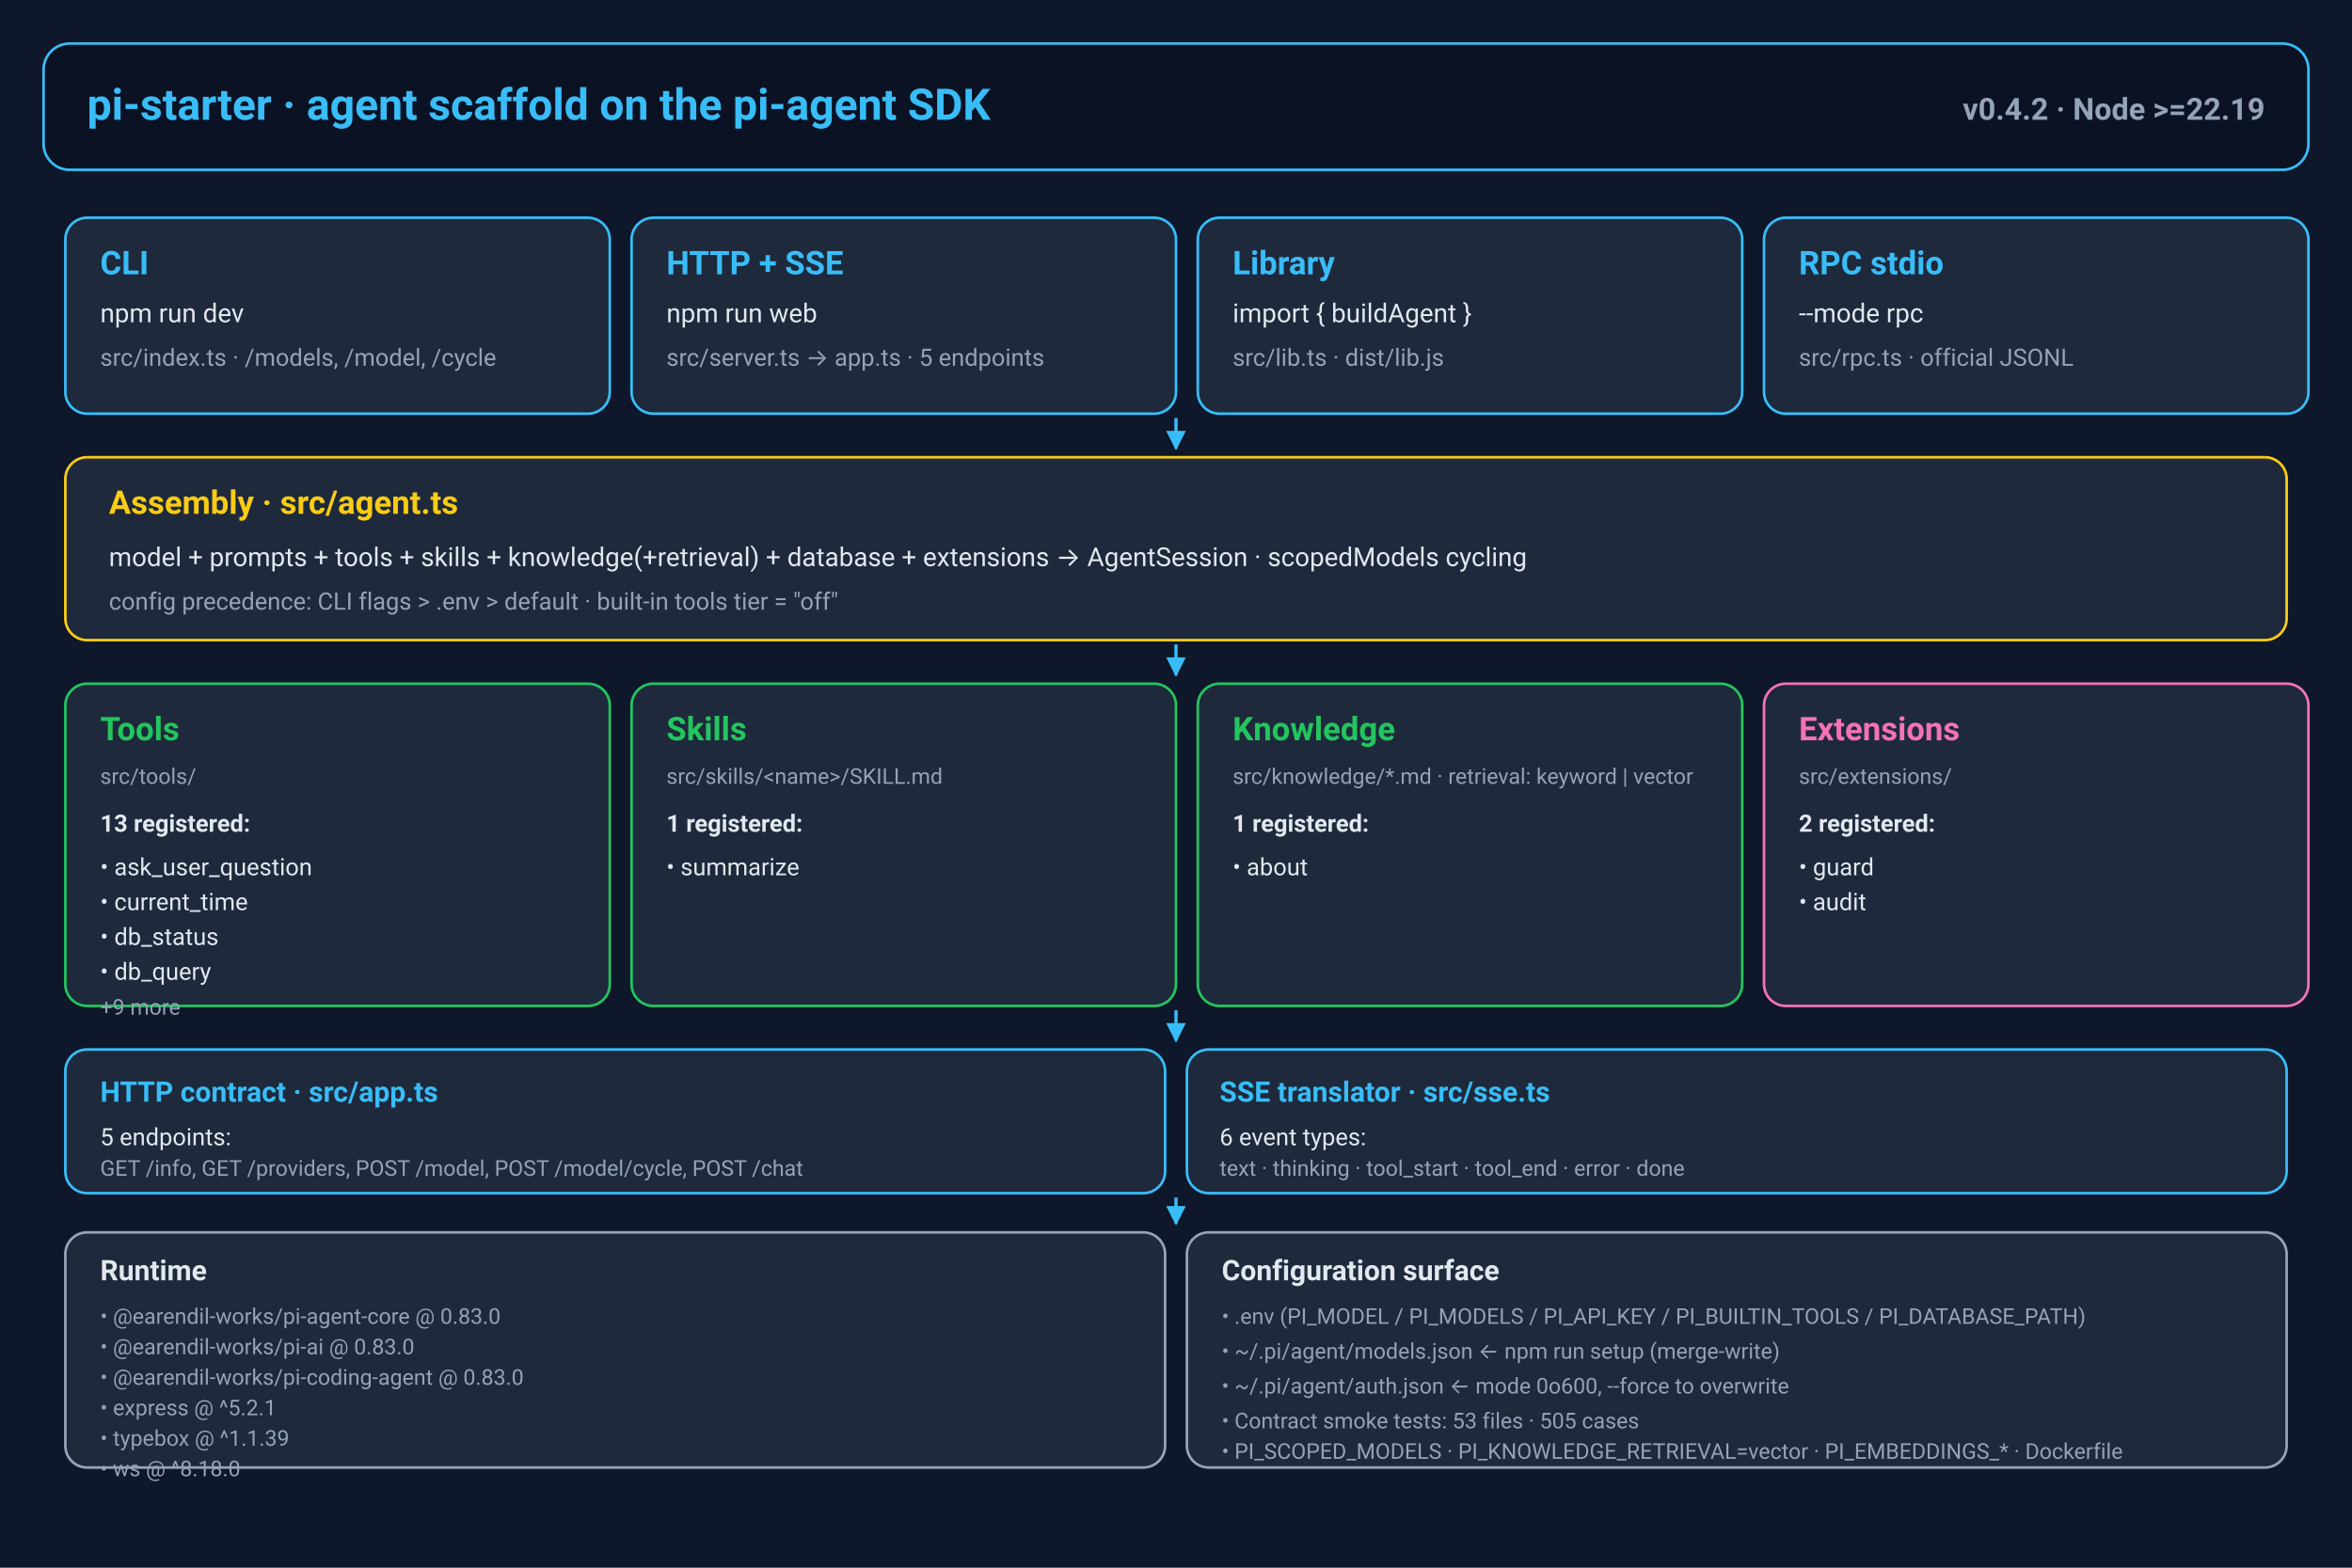
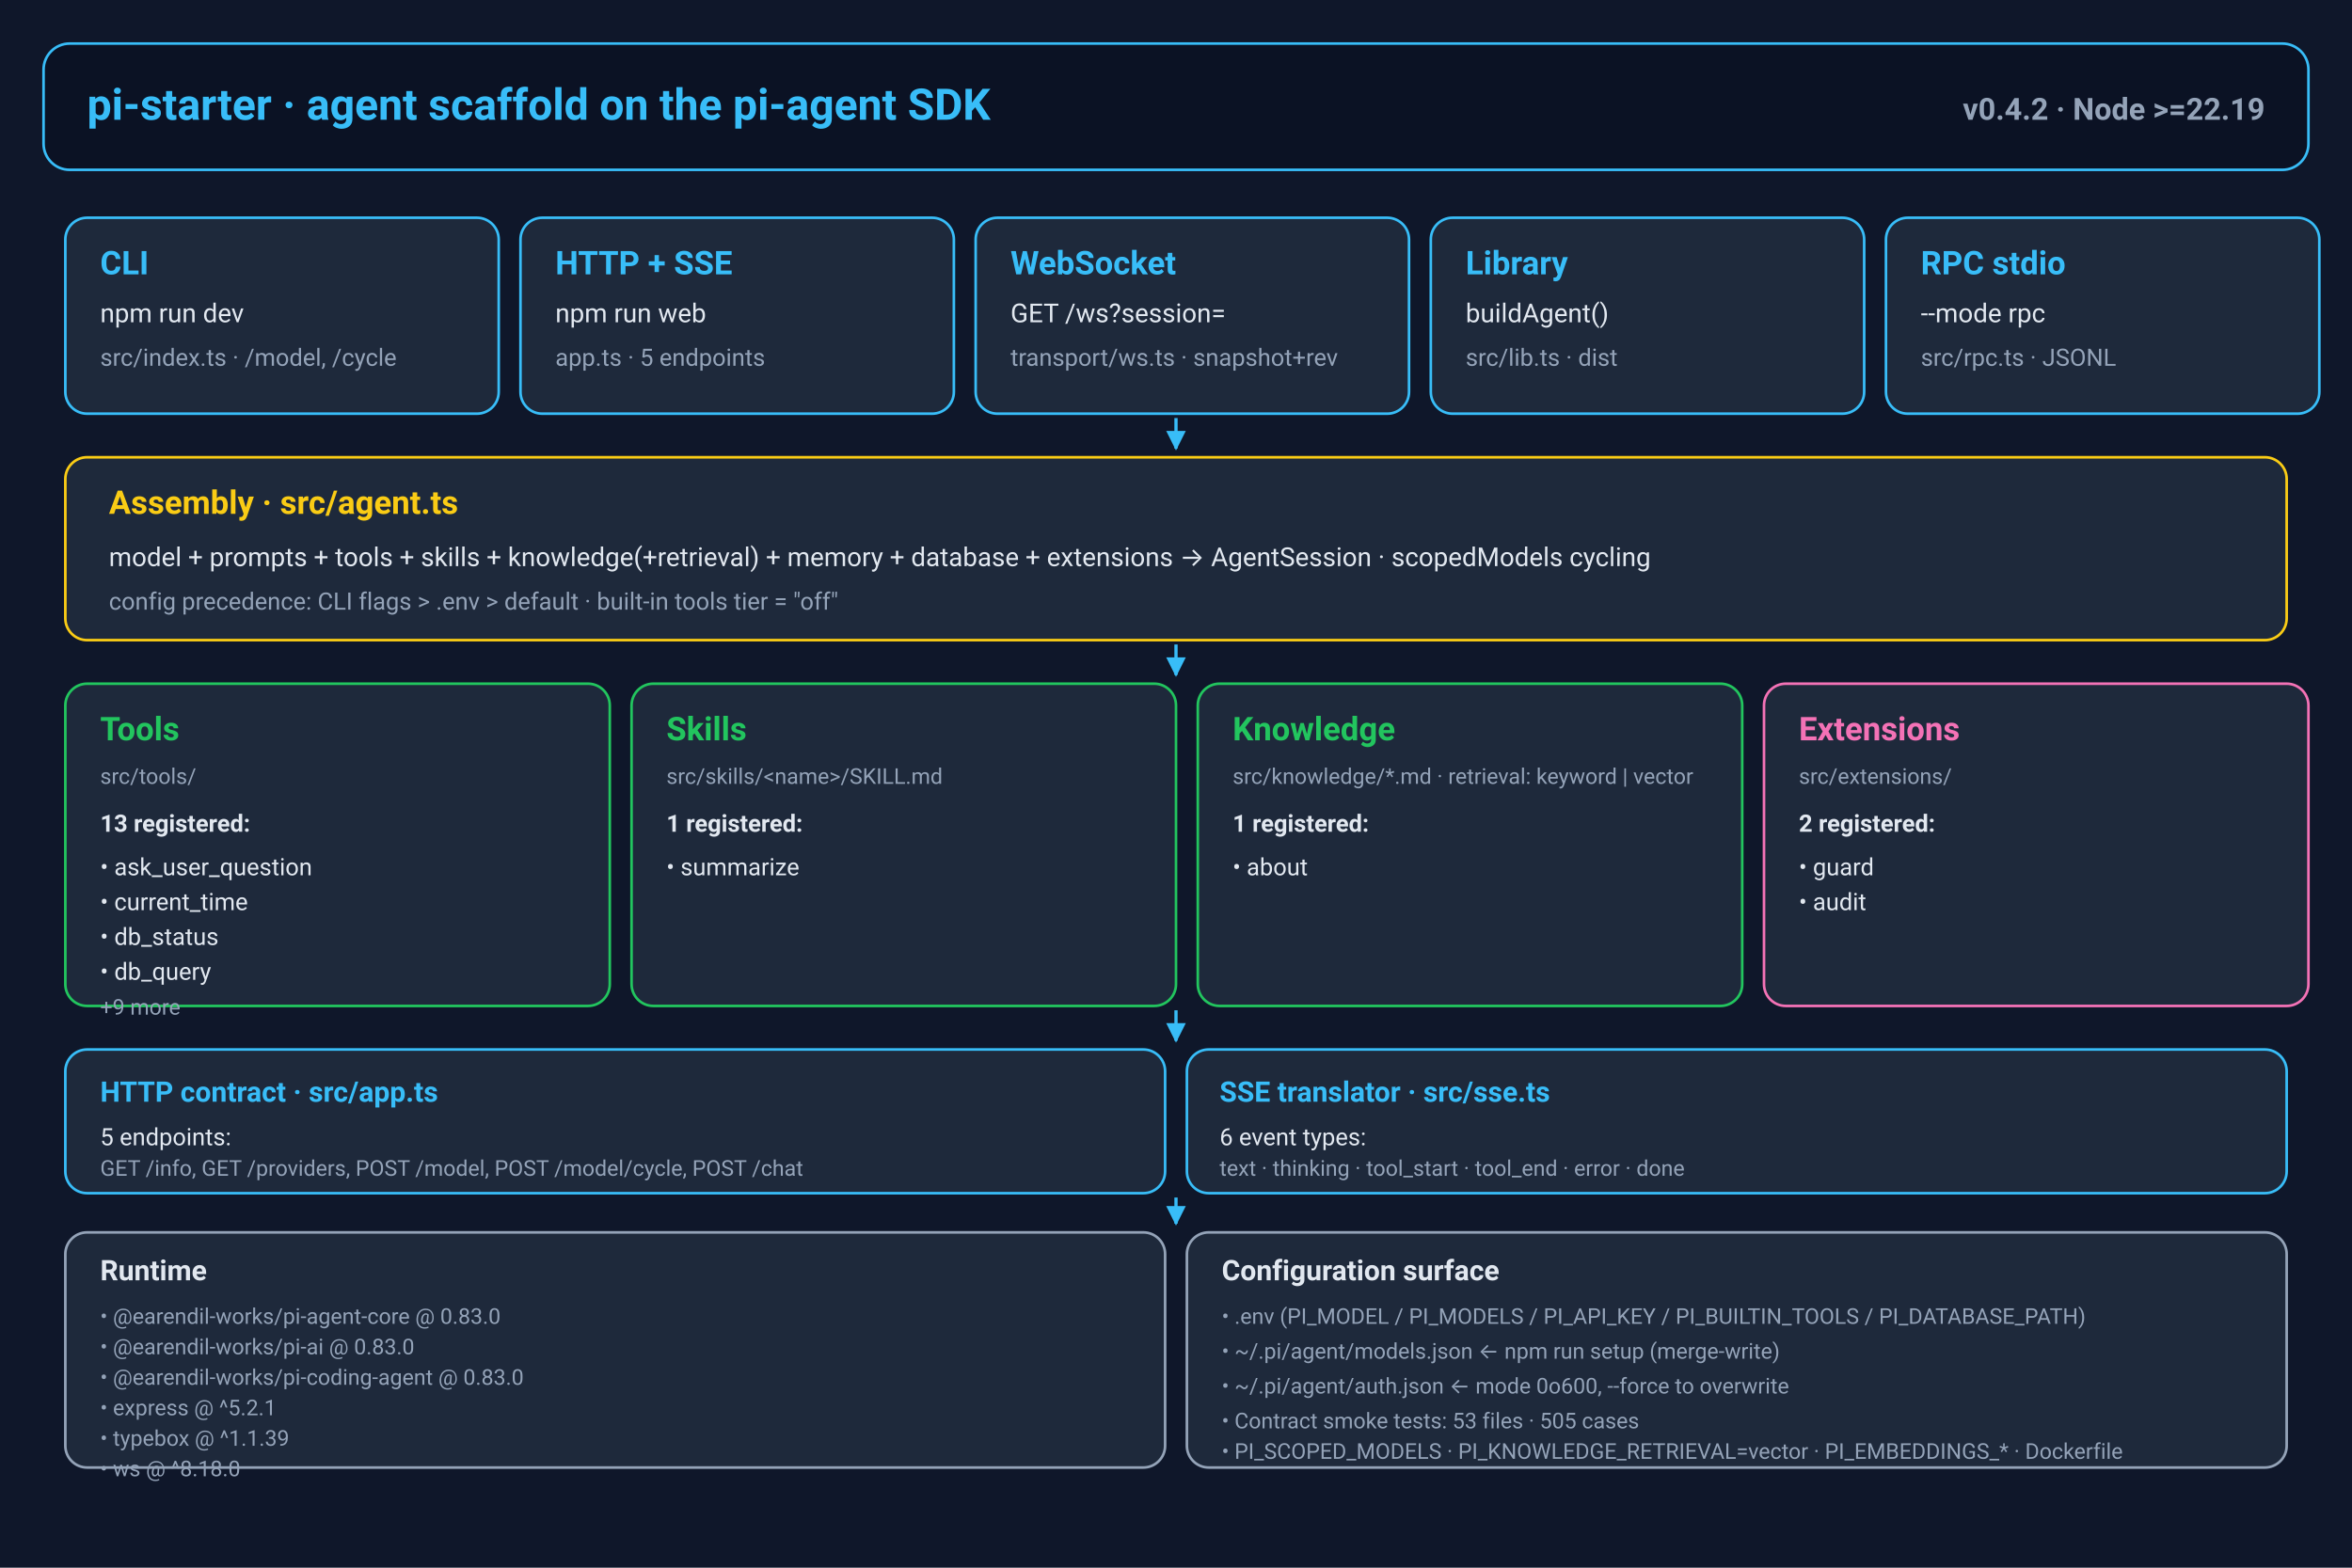
<svg xmlns="http://www.w3.org/2000/svg" viewBox="0 0 1080 720" width="1080" height="720" role="img" aria-label="pi-starter architecture">
  <style>
    svg { background: #0f172a; }
    text { paint-order: stroke fill; }
  </style>
  <defs>
    <marker id="ah" viewBox="0 0 10 10" refX="9" refY="5" markerWidth="6" markerHeight="6" orient="auto">
      <path d="M0,0 L10,5 L0,10 z" fill="#38bdf8" />
    </marker>
  </defs>
  <rect x="0" y="0" width="1080" height="720" fill="#0f172a" />
  <rect x="20" y="20" width="1040" height="58" rx="12" fill="#0b1224" stroke="#38bdf8" stroke-width="1.2" />
  <text x="40" y="55" font-family="ui-sans-serif,system-ui,-apple-system,Segoe UI,Roboto,sans-serif" font-size="20" font-weight="700" fill="#38bdf8" text-anchor="start">pi-starter · agent scaffold on the pi-agent SDK</text>
  <text x="1040" y="55" font-family="ui-sans-serif,system-ui,-apple-system,Segoe UI,Roboto,sans-serif" font-size="14" font-weight="600" fill="#94a3b8" text-anchor="end">v0.4.2 · Node &gt;=22.19</text>
-   <rect x="30" y="100" width="250" height="90" rx="10" fill="#1e293b" stroke="#38bdf8" stroke-width="1.2" />
+   <rect x="30" y="100" width="199" height="90" rx="10" fill="#1e293b" stroke="#38bdf8" stroke-width="1.2" />
  <text x="46" y="126" font-family="ui-sans-serif,system-ui,-apple-system,Segoe UI,Roboto,sans-serif" font-size="15" font-weight="700" fill="#38bdf8" text-anchor="start">CLI</text>
  <text x="46" y="148" font-family="ui-sans-serif,system-ui,-apple-system,Segoe UI,Roboto,sans-serif" font-size="12" font-weight="400" fill="#e2e8f0" text-anchor="start">npm run dev</text>
-   <text x="46" y="168" font-family="ui-sans-serif,system-ui,-apple-system,Segoe UI,Roboto,sans-serif" font-size="11" font-weight="400" fill="#94a3b8" text-anchor="start">src/index.ts · /models, /model, /cycle</text>
-   <rect x="290" y="100" width="250" height="90" rx="10" fill="#1e293b" stroke="#38bdf8" stroke-width="1.2" />
-   <text x="306" y="126" font-family="ui-sans-serif,system-ui,-apple-system,Segoe UI,Roboto,sans-serif" font-size="15" font-weight="700" fill="#38bdf8" text-anchor="start">HTTP + SSE</text>
-   <text x="306" y="148" font-family="ui-sans-serif,system-ui,-apple-system,Segoe UI,Roboto,sans-serif" font-size="12" font-weight="400" fill="#e2e8f0" text-anchor="start">npm run web</text>
-   <text x="306" y="168" font-family="ui-sans-serif,system-ui,-apple-system,Segoe UI,Roboto,sans-serif" font-size="11" font-weight="400" fill="#94a3b8" text-anchor="start">src/server.ts → app.ts · 5 endpoints</text>
-   <rect x="550" y="100" width="250" height="90" rx="10" fill="#1e293b" stroke="#38bdf8" stroke-width="1.2" />
-   <text x="566" y="126" font-family="ui-sans-serif,system-ui,-apple-system,Segoe UI,Roboto,sans-serif" font-size="15" font-weight="700" fill="#38bdf8" text-anchor="start">Library</text>
-   <text x="566" y="148" font-family="ui-sans-serif,system-ui,-apple-system,Segoe UI,Roboto,sans-serif" font-size="12" font-weight="400" fill="#e2e8f0" text-anchor="start">import { buildAgent }</text>
-   <text x="566" y="168" font-family="ui-sans-serif,system-ui,-apple-system,Segoe UI,Roboto,sans-serif" font-size="11" font-weight="400" fill="#94a3b8" text-anchor="start">src/lib.ts · dist/lib.js</text>
-   <rect x="810" y="100" width="250" height="90" rx="10" fill="#1e293b" stroke="#38bdf8" stroke-width="1.2" />
-   <text x="826" y="126" font-family="ui-sans-serif,system-ui,-apple-system,Segoe UI,Roboto,sans-serif" font-size="15" font-weight="700" fill="#38bdf8" text-anchor="start">RPC stdio</text>
-   <text x="826" y="148" font-family="ui-sans-serif,system-ui,-apple-system,Segoe UI,Roboto,sans-serif" font-size="12" font-weight="400" fill="#e2e8f0" text-anchor="start">--mode rpc</text>
-   <text x="826" y="168" font-family="ui-sans-serif,system-ui,-apple-system,Segoe UI,Roboto,sans-serif" font-size="11" font-weight="400" fill="#94a3b8" text-anchor="start">src/rpc.ts · official JSONL</text>
+   <text x="46" y="168" font-family="ui-sans-serif,system-ui,-apple-system,Segoe UI,Roboto,sans-serif" font-size="11" font-weight="400" fill="#94a3b8" text-anchor="start">src/index.ts · /model, /cycle</text>
+   <rect x="239" y="100" width="199" height="90" rx="10" fill="#1e293b" stroke="#38bdf8" stroke-width="1.2" />
+   <text x="255" y="126" font-family="ui-sans-serif,system-ui,-apple-system,Segoe UI,Roboto,sans-serif" font-size="15" font-weight="700" fill="#38bdf8" text-anchor="start">HTTP + SSE</text>
+   <text x="255" y="148" font-family="ui-sans-serif,system-ui,-apple-system,Segoe UI,Roboto,sans-serif" font-size="12" font-weight="400" fill="#e2e8f0" text-anchor="start">npm run web</text>
+   <text x="255" y="168" font-family="ui-sans-serif,system-ui,-apple-system,Segoe UI,Roboto,sans-serif" font-size="11" font-weight="400" fill="#94a3b8" text-anchor="start">app.ts · 5 endpoints</text>
+   <rect x="448" y="100" width="199" height="90" rx="10" fill="#1e293b" stroke="#38bdf8" stroke-width="1.2" />
+   <text x="464" y="126" font-family="ui-sans-serif,system-ui,-apple-system,Segoe UI,Roboto,sans-serif" font-size="15" font-weight="700" fill="#38bdf8" text-anchor="start">WebSocket</text>
+   <text x="464" y="148" font-family="ui-sans-serif,system-ui,-apple-system,Segoe UI,Roboto,sans-serif" font-size="12" font-weight="400" fill="#e2e8f0" text-anchor="start">GET /ws?session=</text>
+   <text x="464" y="168" font-family="ui-sans-serif,system-ui,-apple-system,Segoe UI,Roboto,sans-serif" font-size="11" font-weight="400" fill="#94a3b8" text-anchor="start">transport/ws.ts · snapshot+rev</text>
+   <rect x="657" y="100" width="199" height="90" rx="10" fill="#1e293b" stroke="#38bdf8" stroke-width="1.2" />
+   <text x="673" y="126" font-family="ui-sans-serif,system-ui,-apple-system,Segoe UI,Roboto,sans-serif" font-size="15" font-weight="700" fill="#38bdf8" text-anchor="start">Library</text>
+   <text x="673" y="148" font-family="ui-sans-serif,system-ui,-apple-system,Segoe UI,Roboto,sans-serif" font-size="12" font-weight="400" fill="#e2e8f0" text-anchor="start">buildAgent()</text>
+   <text x="673" y="168" font-family="ui-sans-serif,system-ui,-apple-system,Segoe UI,Roboto,sans-serif" font-size="11" font-weight="400" fill="#94a3b8" text-anchor="start">src/lib.ts · dist</text>
+   <rect x="866" y="100" width="199" height="90" rx="10" fill="#1e293b" stroke="#38bdf8" stroke-width="1.2" />
+   <text x="882" y="126" font-family="ui-sans-serif,system-ui,-apple-system,Segoe UI,Roboto,sans-serif" font-size="15" font-weight="700" fill="#38bdf8" text-anchor="start">RPC stdio</text>
+   <text x="882" y="148" font-family="ui-sans-serif,system-ui,-apple-system,Segoe UI,Roboto,sans-serif" font-size="12" font-weight="400" fill="#e2e8f0" text-anchor="start">--mode rpc</text>
+   <text x="882" y="168" font-family="ui-sans-serif,system-ui,-apple-system,Segoe UI,Roboto,sans-serif" font-size="11" font-weight="400" fill="#94a3b8" text-anchor="start">src/rpc.ts · JSONL</text>
  <rect x="30" y="210" width="1020" height="84" rx="10" fill="#1e293b" stroke="#facc15" stroke-width="1.2" />
  <text x="50" y="236" font-family="ui-sans-serif,system-ui,-apple-system,Segoe UI,Roboto,sans-serif" font-size="15" font-weight="700" fill="#facc15" text-anchor="start">Assembly · src/agent.ts</text>
-   <text x="50" y="260" font-family="ui-sans-serif,system-ui,-apple-system,Segoe UI,Roboto,sans-serif" font-size="12" font-weight="400" fill="#e2e8f0" text-anchor="start">model + prompts + tools + skills + knowledge(+retrieval) + database + extensions → AgentSession · scopedModels cycling</text>
+   <text x="50" y="260" font-family="ui-sans-serif,system-ui,-apple-system,Segoe UI,Roboto,sans-serif" font-size="12" font-weight="400" fill="#e2e8f0" text-anchor="start">model + prompts + tools + skills + knowledge(+retrieval) + memory + database + extensions → AgentSession · scopedModels cycling</text>
  <text x="50" y="280" font-family="ui-sans-serif,system-ui,-apple-system,Segoe UI,Roboto,sans-serif" font-size="11" font-weight="400" fill="#94a3b8" text-anchor="start">config precedence: CLI flags &gt; .env &gt; default · built-in tools tier = "off"</text>
  <rect x="30" y="314" width="250" height="148" rx="10" fill="#1e293b" stroke="#22c55e" stroke-width="1.2" />
  <text x="46" y="340" font-family="ui-sans-serif,system-ui,-apple-system,Segoe UI,Roboto,sans-serif" font-size="15" font-weight="700" fill="#22c55e" text-anchor="start">Tools</text>
  <text x="46" y="360" font-family="ui-sans-serif,system-ui,-apple-system,Segoe UI,Roboto,sans-serif" font-size="10" font-weight="400" fill="#94a3b8" text-anchor="start">src/tools/</text>
  <text x="46" y="382" font-family="ui-sans-serif,system-ui,-apple-system,Segoe UI,Roboto,sans-serif" font-size="11" font-weight="600" fill="#e2e8f0" text-anchor="start">13 registered:</text>
  <text x="46" y="402" font-family="ui-sans-serif,system-ui,-apple-system,Segoe UI,Roboto,sans-serif" font-size="11" font-weight="400" fill="#e2e8f0" text-anchor="start">• ask_user_question</text>
  <text x="46" y="418" font-family="ui-sans-serif,system-ui,-apple-system,Segoe UI,Roboto,sans-serif" font-size="11" font-weight="400" fill="#e2e8f0" text-anchor="start">• current_time</text>
  <text x="46" y="434" font-family="ui-sans-serif,system-ui,-apple-system,Segoe UI,Roboto,sans-serif" font-size="11" font-weight="400" fill="#e2e8f0" text-anchor="start">• db_status</text>
  <text x="46" y="450" font-family="ui-sans-serif,system-ui,-apple-system,Segoe UI,Roboto,sans-serif" font-size="11" font-weight="400" fill="#e2e8f0" text-anchor="start">• db_query</text>
  <text x="46" y="466" font-family="ui-sans-serif,system-ui,-apple-system,Segoe UI,Roboto,sans-serif" font-size="10" font-weight="400" fill="#94a3b8" text-anchor="start">+9 more</text>
  <rect x="290" y="314" width="250" height="148" rx="10" fill="#1e293b" stroke="#22c55e" stroke-width="1.2" />
  <text x="306" y="340" font-family="ui-sans-serif,system-ui,-apple-system,Segoe UI,Roboto,sans-serif" font-size="15" font-weight="700" fill="#22c55e" text-anchor="start">Skills</text>
  <text x="306" y="360" font-family="ui-sans-serif,system-ui,-apple-system,Segoe UI,Roboto,sans-serif" font-size="10" font-weight="400" fill="#94a3b8" text-anchor="start">src/skills/&lt;name&gt;/SKILL.md</text>
  <text x="306" y="382" font-family="ui-sans-serif,system-ui,-apple-system,Segoe UI,Roboto,sans-serif" font-size="11" font-weight="600" fill="#e2e8f0" text-anchor="start">1 registered:</text>
  <text x="306" y="402" font-family="ui-sans-serif,system-ui,-apple-system,Segoe UI,Roboto,sans-serif" font-size="11" font-weight="400" fill="#e2e8f0" text-anchor="start">• summarize</text>
  <rect x="550" y="314" width="250" height="148" rx="10" fill="#1e293b" stroke="#22c55e" stroke-width="1.2" />
  <text x="566" y="340" font-family="ui-sans-serif,system-ui,-apple-system,Segoe UI,Roboto,sans-serif" font-size="15" font-weight="700" fill="#22c55e" text-anchor="start">Knowledge</text>
  <text x="566" y="360" font-family="ui-sans-serif,system-ui,-apple-system,Segoe UI,Roboto,sans-serif" font-size="10" font-weight="400" fill="#94a3b8" text-anchor="start">src/knowledge/*.md · retrieval: keyword | vector</text>
  <text x="566" y="382" font-family="ui-sans-serif,system-ui,-apple-system,Segoe UI,Roboto,sans-serif" font-size="11" font-weight="600" fill="#e2e8f0" text-anchor="start">1 registered:</text>
  <text x="566" y="402" font-family="ui-sans-serif,system-ui,-apple-system,Segoe UI,Roboto,sans-serif" font-size="11" font-weight="400" fill="#e2e8f0" text-anchor="start">• about</text>
  <rect x="810" y="314" width="250" height="148" rx="10" fill="#1e293b" stroke="#f472b6" stroke-width="1.2" />
  <text x="826" y="340" font-family="ui-sans-serif,system-ui,-apple-system,Segoe UI,Roboto,sans-serif" font-size="15" font-weight="700" fill="#f472b6" text-anchor="start">Extensions</text>
  <text x="826" y="360" font-family="ui-sans-serif,system-ui,-apple-system,Segoe UI,Roboto,sans-serif" font-size="10" font-weight="400" fill="#94a3b8" text-anchor="start">src/extensions/</text>
  <text x="826" y="382" font-family="ui-sans-serif,system-ui,-apple-system,Segoe UI,Roboto,sans-serif" font-size="11" font-weight="600" fill="#e2e8f0" text-anchor="start">2 registered:</text>
  <text x="826" y="402" font-family="ui-sans-serif,system-ui,-apple-system,Segoe UI,Roboto,sans-serif" font-size="11" font-weight="400" fill="#e2e8f0" text-anchor="start">• guard</text>
  <text x="826" y="418" font-family="ui-sans-serif,system-ui,-apple-system,Segoe UI,Roboto,sans-serif" font-size="11" font-weight="400" fill="#e2e8f0" text-anchor="start">• audit</text>
  <rect x="30" y="482" width="505" height="66" rx="10" fill="#1e293b" stroke="#38bdf8" stroke-width="1.2" />
  <text x="46" y="506" font-family="ui-sans-serif,system-ui,-apple-system,Segoe UI,Roboto,sans-serif" font-size="13" font-weight="700" fill="#38bdf8" text-anchor="start">HTTP contract · src/app.ts</text>
  <text x="46" y="526" font-family="ui-sans-serif,system-ui,-apple-system,Segoe UI,Roboto,sans-serif" font-size="11" font-weight="400" fill="#e2e8f0" text-anchor="start">5 endpoints:</text>
  <text x="46" y="540" font-family="ui-sans-serif,system-ui,-apple-system,Segoe UI,Roboto,sans-serif" font-size="10" font-weight="400" fill="#94a3b8" text-anchor="start">GET /info, GET /providers, POST /model, POST /model/cycle, POST /chat</text>
  <rect x="545" y="482" width="505" height="66" rx="10" fill="#1e293b" stroke="#38bdf8" stroke-width="1.2" />
  <text x="560" y="506" font-family="ui-sans-serif,system-ui,-apple-system,Segoe UI,Roboto,sans-serif" font-size="13" font-weight="700" fill="#38bdf8" text-anchor="start">SSE translator · src/sse.ts</text>
  <text x="560" y="526" font-family="ui-sans-serif,system-ui,-apple-system,Segoe UI,Roboto,sans-serif" font-size="11" font-weight="400" fill="#e2e8f0" text-anchor="start">6 event types:</text>
  <text x="560" y="540" font-family="ui-sans-serif,system-ui,-apple-system,Segoe UI,Roboto,sans-serif" font-size="10" font-weight="400" fill="#94a3b8" text-anchor="start">text · thinking · tool_start · tool_end · error · done</text>
  <rect x="30" y="566" width="505" height="108" rx="10" fill="#1e293b" stroke="#94a3b8" stroke-width="1.2" />
  <text x="46" y="588" font-family="ui-sans-serif,system-ui,-apple-system,Segoe UI,Roboto,sans-serif" font-size="13" font-weight="700" fill="#e2e8f0" text-anchor="start">Runtime</text>
  <text x="46" y="608" font-family="ui-sans-serif,system-ui,-apple-system,Segoe UI,Roboto,sans-serif" font-size="10" font-weight="400" fill="#94a3b8" text-anchor="start">• @earendil-works/pi-agent-core @ 0.83.0</text>
  <text x="46" y="622" font-family="ui-sans-serif,system-ui,-apple-system,Segoe UI,Roboto,sans-serif" font-size="10" font-weight="400" fill="#94a3b8" text-anchor="start">• @earendil-works/pi-ai @ 0.83.0</text>
  <text x="46" y="636" font-family="ui-sans-serif,system-ui,-apple-system,Segoe UI,Roboto,sans-serif" font-size="10" font-weight="400" fill="#94a3b8" text-anchor="start">• @earendil-works/pi-coding-agent @ 0.83.0</text>
  <text x="46" y="650" font-family="ui-sans-serif,system-ui,-apple-system,Segoe UI,Roboto,sans-serif" font-size="10" font-weight="400" fill="#94a3b8" text-anchor="start">• express @ ^5.2.1</text>
  <text x="46" y="664" font-family="ui-sans-serif,system-ui,-apple-system,Segoe UI,Roboto,sans-serif" font-size="10" font-weight="400" fill="#94a3b8" text-anchor="start">• typebox @ ^1.1.39</text>
  <text x="46" y="678" font-family="ui-sans-serif,system-ui,-apple-system,Segoe UI,Roboto,sans-serif" font-size="10" font-weight="400" fill="#94a3b8" text-anchor="start">• ws @ ^8.18.0</text>
  <rect x="545" y="566" width="505" height="108" rx="10" fill="#1e293b" stroke="#94a3b8" stroke-width="1.2" />
  <text x="561" y="588" font-family="ui-sans-serif,system-ui,-apple-system,Segoe UI,Roboto,sans-serif" font-size="13" font-weight="700" fill="#e2e8f0" text-anchor="start">Configuration surface</text>
  <text x="561" y="608" font-family="ui-sans-serif,system-ui,-apple-system,Segoe UI,Roboto,sans-serif" font-size="10" font-weight="400" fill="#94a3b8" text-anchor="start">• .env (PI_MODEL / PI_MODELS / PI_API_KEY / PI_BUILTIN_TOOLS / PI_DATABASE_PATH)</text>
  <text x="561" y="624" font-family="ui-sans-serif,system-ui,-apple-system,Segoe UI,Roboto,sans-serif" font-size="10" font-weight="400" fill="#94a3b8" text-anchor="start">• ~/.pi/agent/models.json  ← npm run setup (merge-write)</text>
  <text x="561" y="640" font-family="ui-sans-serif,system-ui,-apple-system,Segoe UI,Roboto,sans-serif" font-size="10" font-weight="400" fill="#94a3b8" text-anchor="start">• ~/.pi/agent/auth.json    ← mode 0o600, --force to overwrite</text>
  <text x="561" y="656" font-family="ui-sans-serif,system-ui,-apple-system,Segoe UI,Roboto,sans-serif" font-size="10" font-weight="400" fill="#94a3b8" text-anchor="start">• Contract smoke tests: 53 files · 505 cases</text>
  <text x="561" y="670" font-family="ui-sans-serif,system-ui,-apple-system,Segoe UI,Roboto,sans-serif" font-size="10" font-weight="400" fill="#94a3b8" text-anchor="start">• PI_SCOPED_MODELS · PI_KNOWLEDGE_RETRIEVAL=vector · PI_EMBEDDINGS_* · Dockerfile</text>
  <line x1="540" y1="192" x2="540" y2="206" stroke="#38bdf8" stroke-width="1.5" marker-end="url(#ah)" />
  <line x1="540" y1="296" x2="540" y2="310" stroke="#38bdf8" stroke-width="1.5" marker-end="url(#ah)" />
  <line x1="540" y1="464" x2="540" y2="478" stroke="#38bdf8" stroke-width="1.5" marker-end="url(#ah)" />
  <line x1="540" y1="550" x2="540" y2="562" stroke="#38bdf8" stroke-width="1.5" marker-end="url(#ah)" />
</svg>
